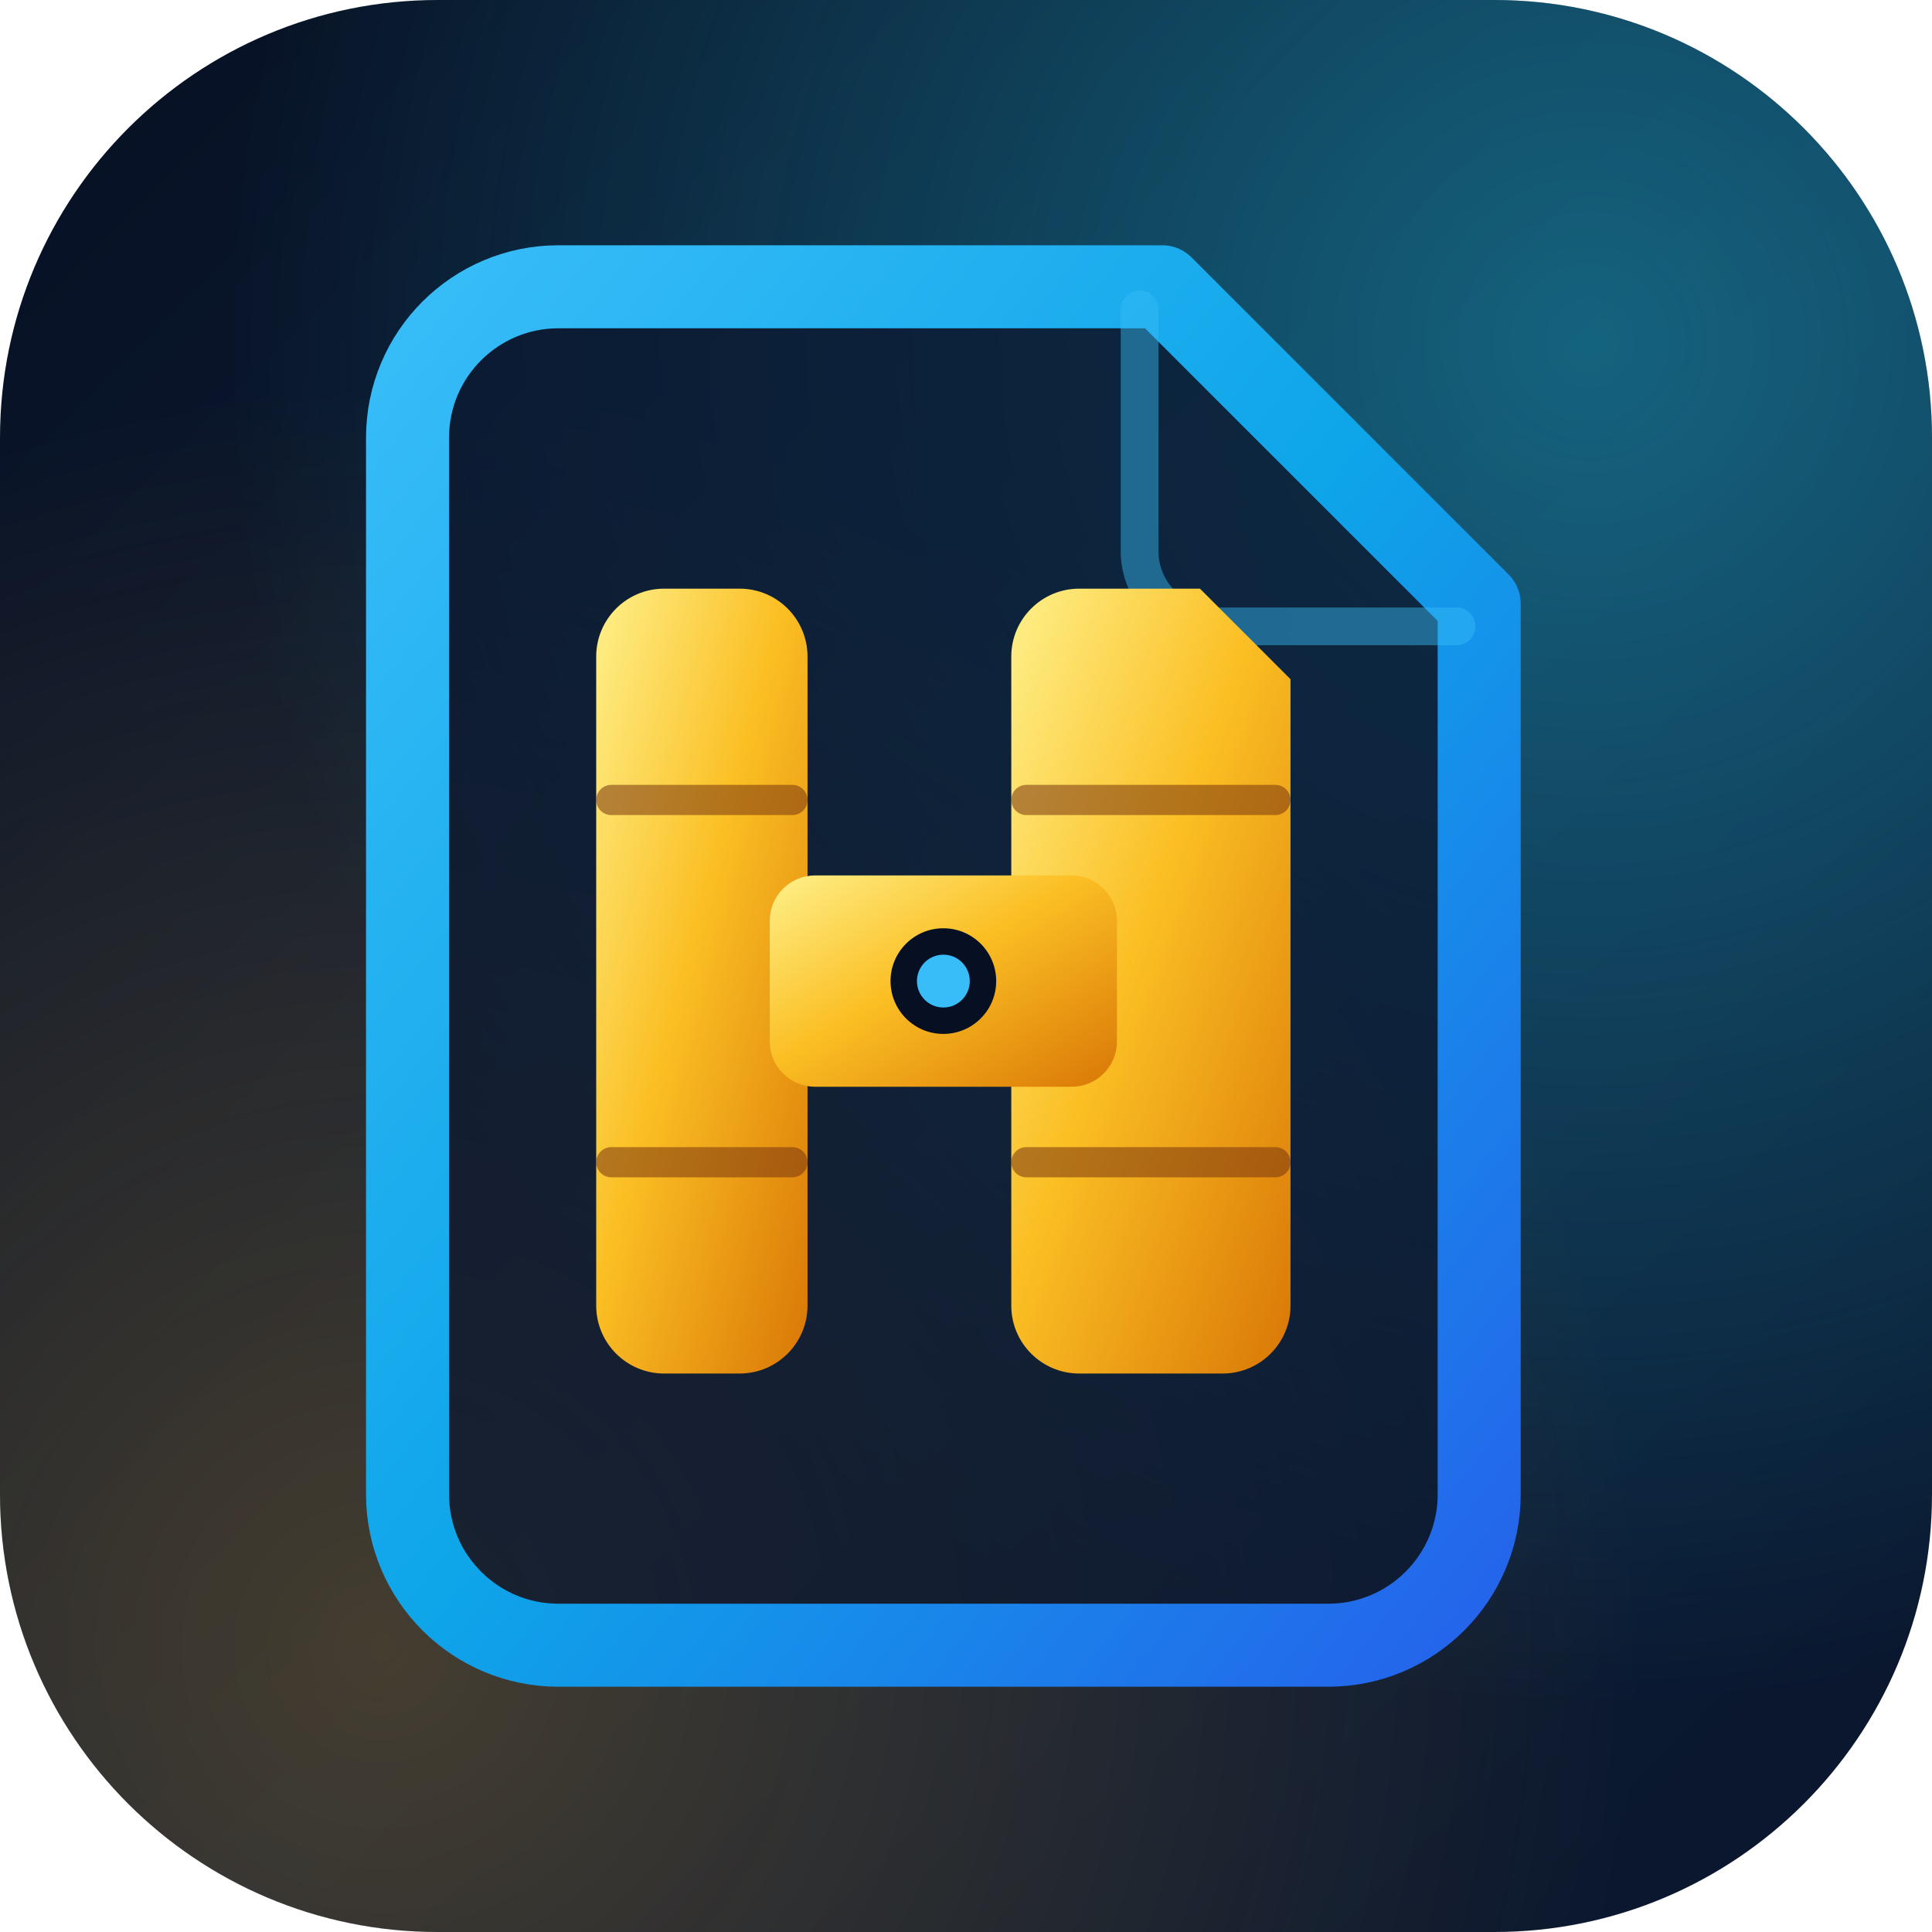
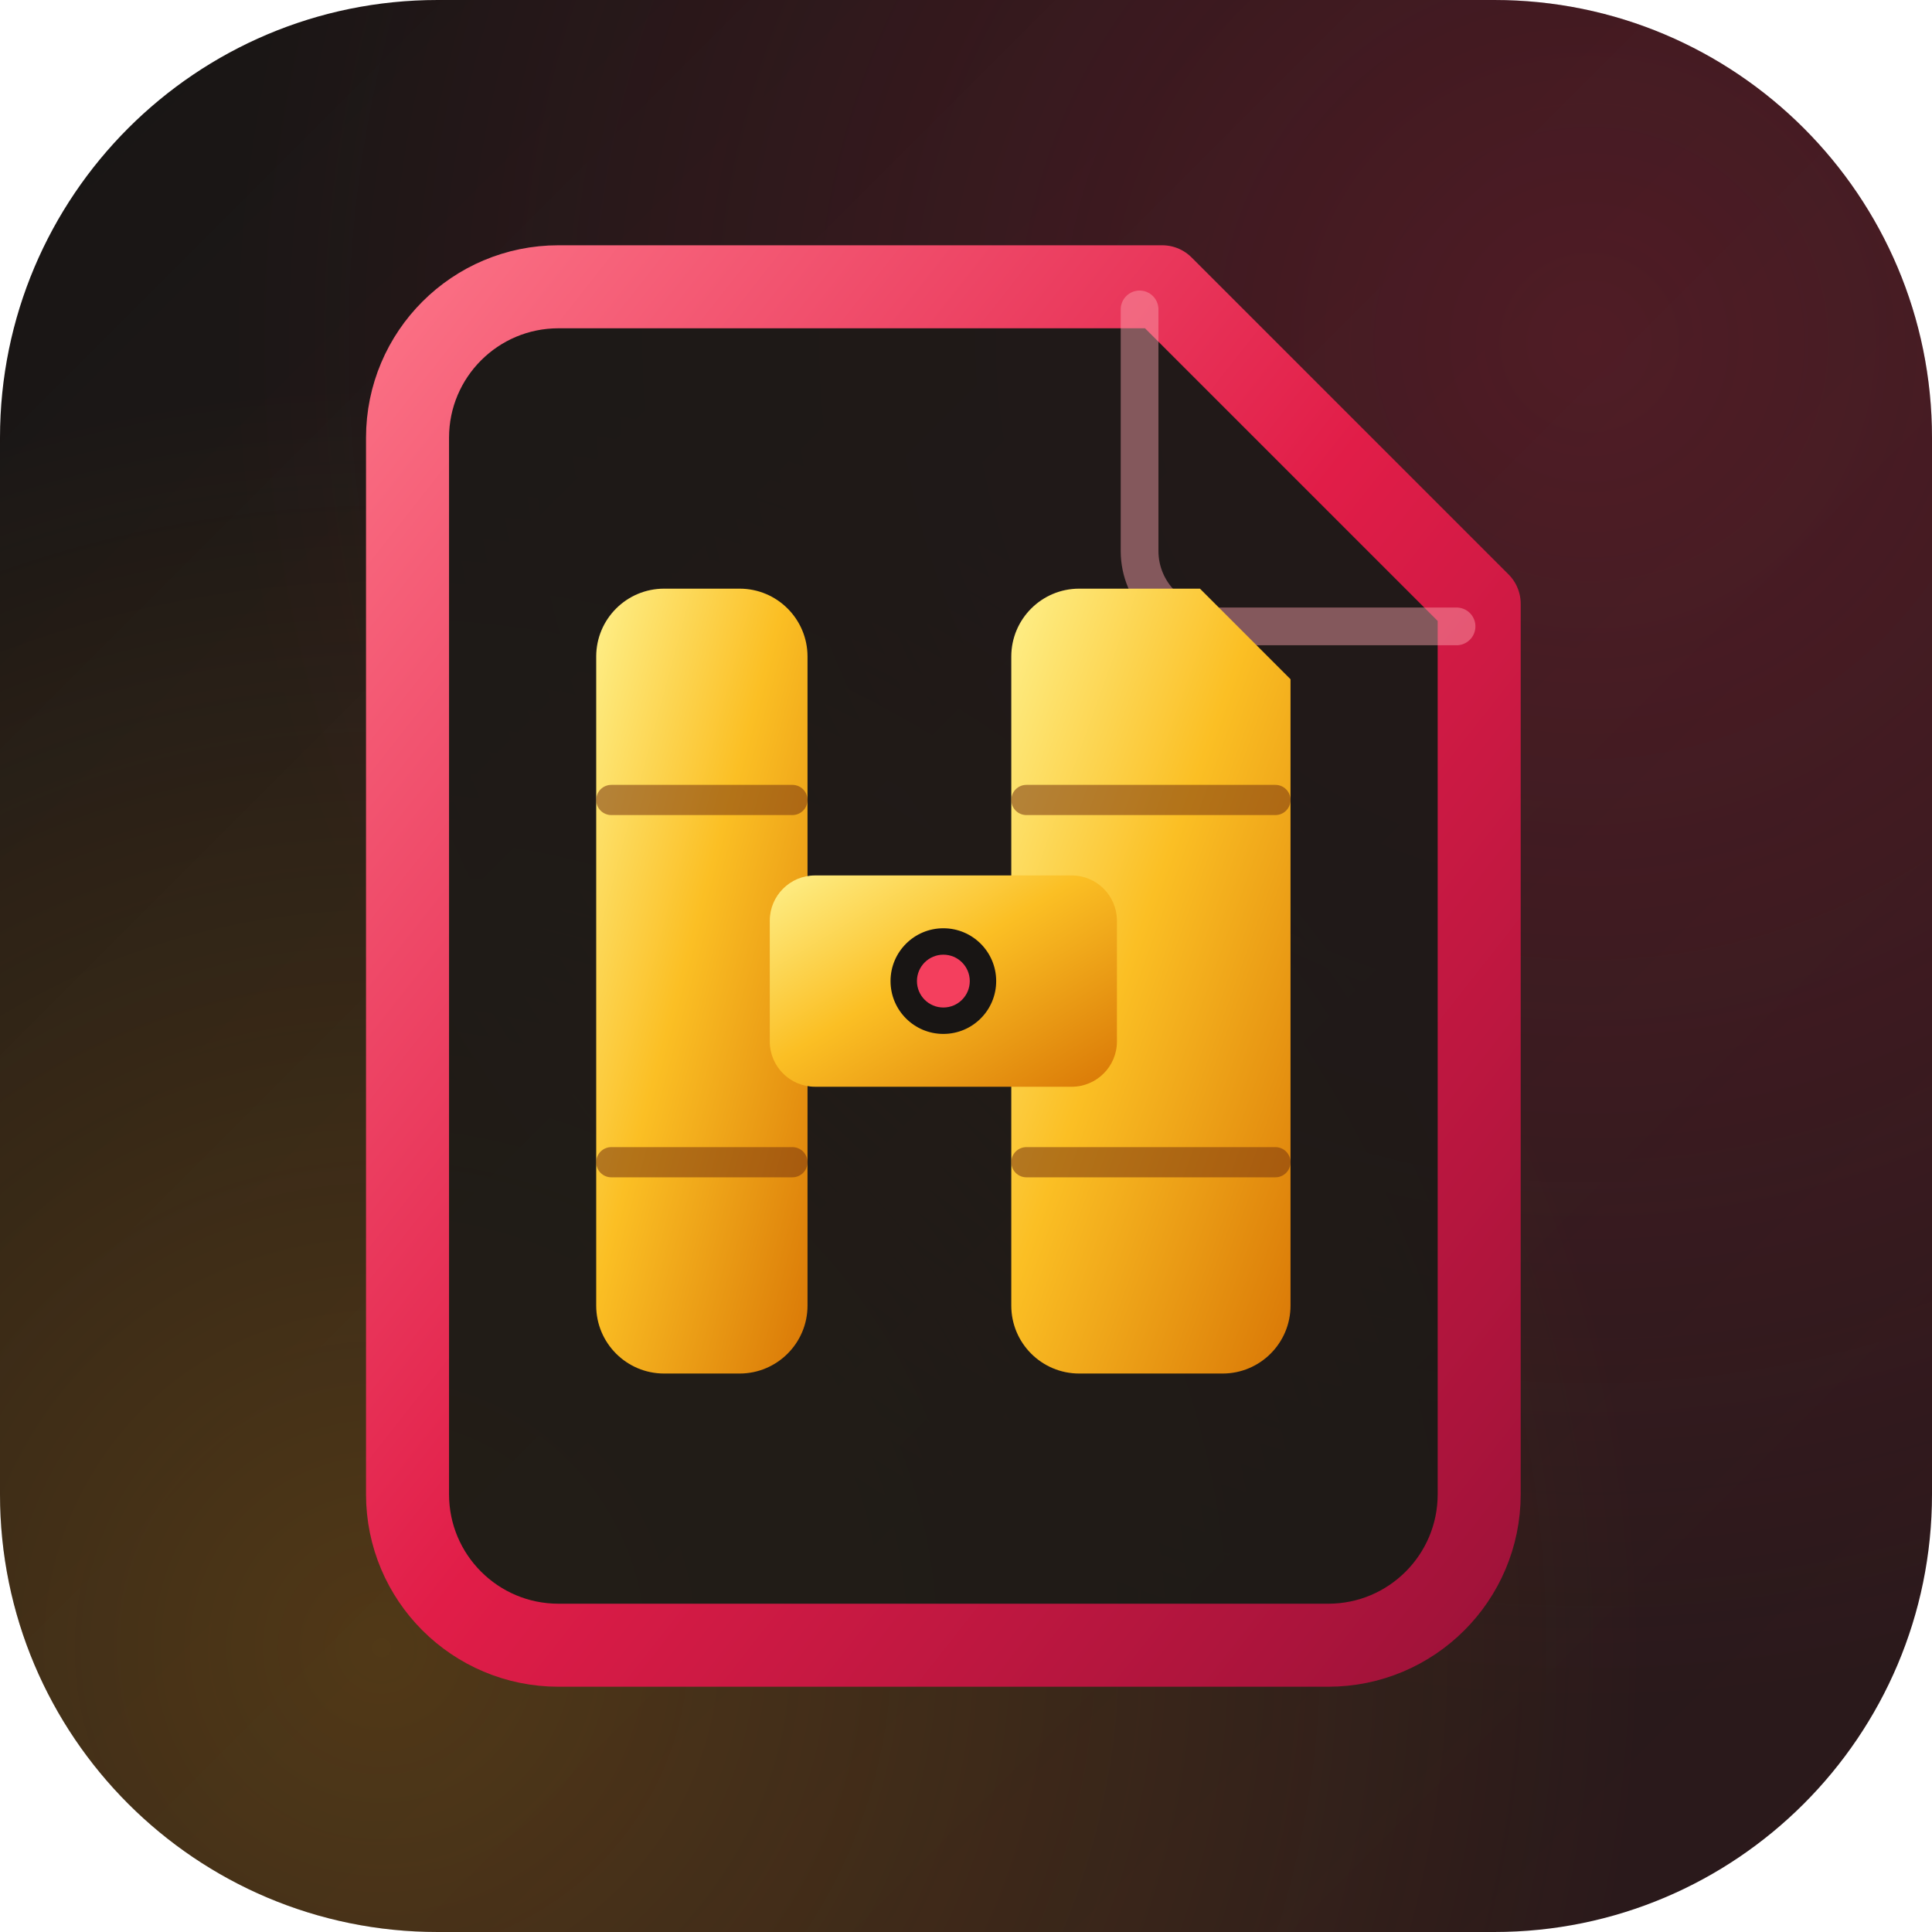
<svg xmlns="http://www.w3.org/2000/svg" viewBox="0 0 512 512">
  <defs>
    <linearGradient id="bg" x1="0" y1="0" x2="1" y2="1">
-       <stop offset="0%" stop-color="#071022" />
-       <stop offset="55%" stop-color="#0d1f3c" />
-       <stop offset="100%" stop-color="#09152b" />
+       <stop offset="0%" stop-color="#181514" />
+       <stop offset="55%" stop-color="#231c1b" />
+       <stop offset="100%" stop-color="#2c181b" />
    </linearGradient>
    <radialGradient id="glowCyan" cx="0.82" cy="0.18" r="0.7">
-       <stop offset="0%" stop-color="#22d3ee" stop-opacity="0.38" />
-       <stop offset="100%" stop-color="#22d3ee" stop-opacity="0" />
+       <stop offset="0%" stop-color="#e11d48" stop-opacity="0.24" />
+       <stop offset="100%" stop-color="#e11d48" stop-opacity="0" />
    </radialGradient>
    <radialGradient id="glowGold" cx="0.2" cy="0.85" r="0.65">
-       <stop offset="0%" stop-color="#f59e0b" stop-opacity="0.24" />
+       <stop offset="0%" stop-color="#f59e0b" stop-opacity="0.22" />
      <stop offset="100%" stop-color="#f59e0b" stop-opacity="0" />
    </radialGradient>
    <linearGradient id="simBody" x1="0" y1="0" x2="1" y2="1">
-       <stop offset="0%" stop-color="#38bdf8" />
-       <stop offset="50%" stop-color="#0ea5e9" />
-       <stop offset="100%" stop-color="#2563eb" />
+       <stop offset="0%" stop-color="#fb7185" />
+       <stop offset="50%" stop-color="#e11d48" />
+       <stop offset="100%" stop-color="#9f1239" />
    </linearGradient>
    <linearGradient id="hChip" x1="0" y1="0" x2="1" y2="1">
      <stop offset="0%" stop-color="#fef08a" />
      <stop offset="45%" stop-color="#fbbf24" />
      <stop offset="100%" stop-color="#d97706" />
    </linearGradient>
  </defs>
  <rect width="512" height="512" rx="116" fill="url(#bg)" />
  <rect width="512" height="512" rx="116" fill="url(#glowCyan)" />
  <rect width="512" height="512" rx="116" fill="url(#glowGold)" />
-   <path d="M148 76 H308 L392 160 V396 A40 40 0 0 1 352 436 H148 A40 40 0 0 1 108 396 V116 A40 40 0 0 1 148 76 Z" fill="#0b1930" fill-opacity="0.75" stroke="url(#simBody)" stroke-width="22" stroke-linejoin="round" />
-   <path d="M302 82 V146 A20 20 0 0 0 322 166 H386" fill="none" stroke="#38bdf8" stroke-width="10" stroke-opacity="0.45" stroke-linecap="round" />
+   <path d="M148 76 H308 L392 160 V396 A40 40 0 0 1 352 436 H148 A40 40 0 0 1 108 396 V116 A40 40 0 0 1 148 76 Z" fill="#1c1917" fill-opacity="0.85" stroke="url(#simBody)" stroke-width="22" stroke-linejoin="round" />
+   <path d="M302 82 V146 A20 20 0 0 0 322 166 H386" fill="none" stroke="#fda4af" stroke-width="10" stroke-opacity="0.45" stroke-linecap="round" />
  <g fill="url(#hChip)">
    <rect x="158" y="156" width="56" height="208" rx="18" />
    <path d="M286 156 H318 L342 180 V346 A18 18 0 0 1 324 364 H286 A18 18 0 0 1 268 346 V174 A18 18 0 0 1 286 156 Z" />
    <rect x="204" y="232" width="92" height="56" rx="12" />
  </g>
  <g stroke="#78350f" stroke-width="8" stroke-opacity="0.55" stroke-linecap="round">
    <line x1="162" y1="212" x2="210" y2="212" />
    <line x1="162" y1="308" x2="210" y2="308" />
    <line x1="272" y1="212" x2="338" y2="212" />
    <line x1="272" y1="308" x2="338" y2="308" />
  </g>
-   <circle cx="250" cy="260" r="14" fill="#071022" />
-   <circle cx="250" cy="260" r="7" fill="#38bdf8" />
+   <circle cx="250" cy="260" r="14" fill="#181514" />
+   <circle cx="250" cy="260" r="7" fill="#f43f5e" />
</svg>
